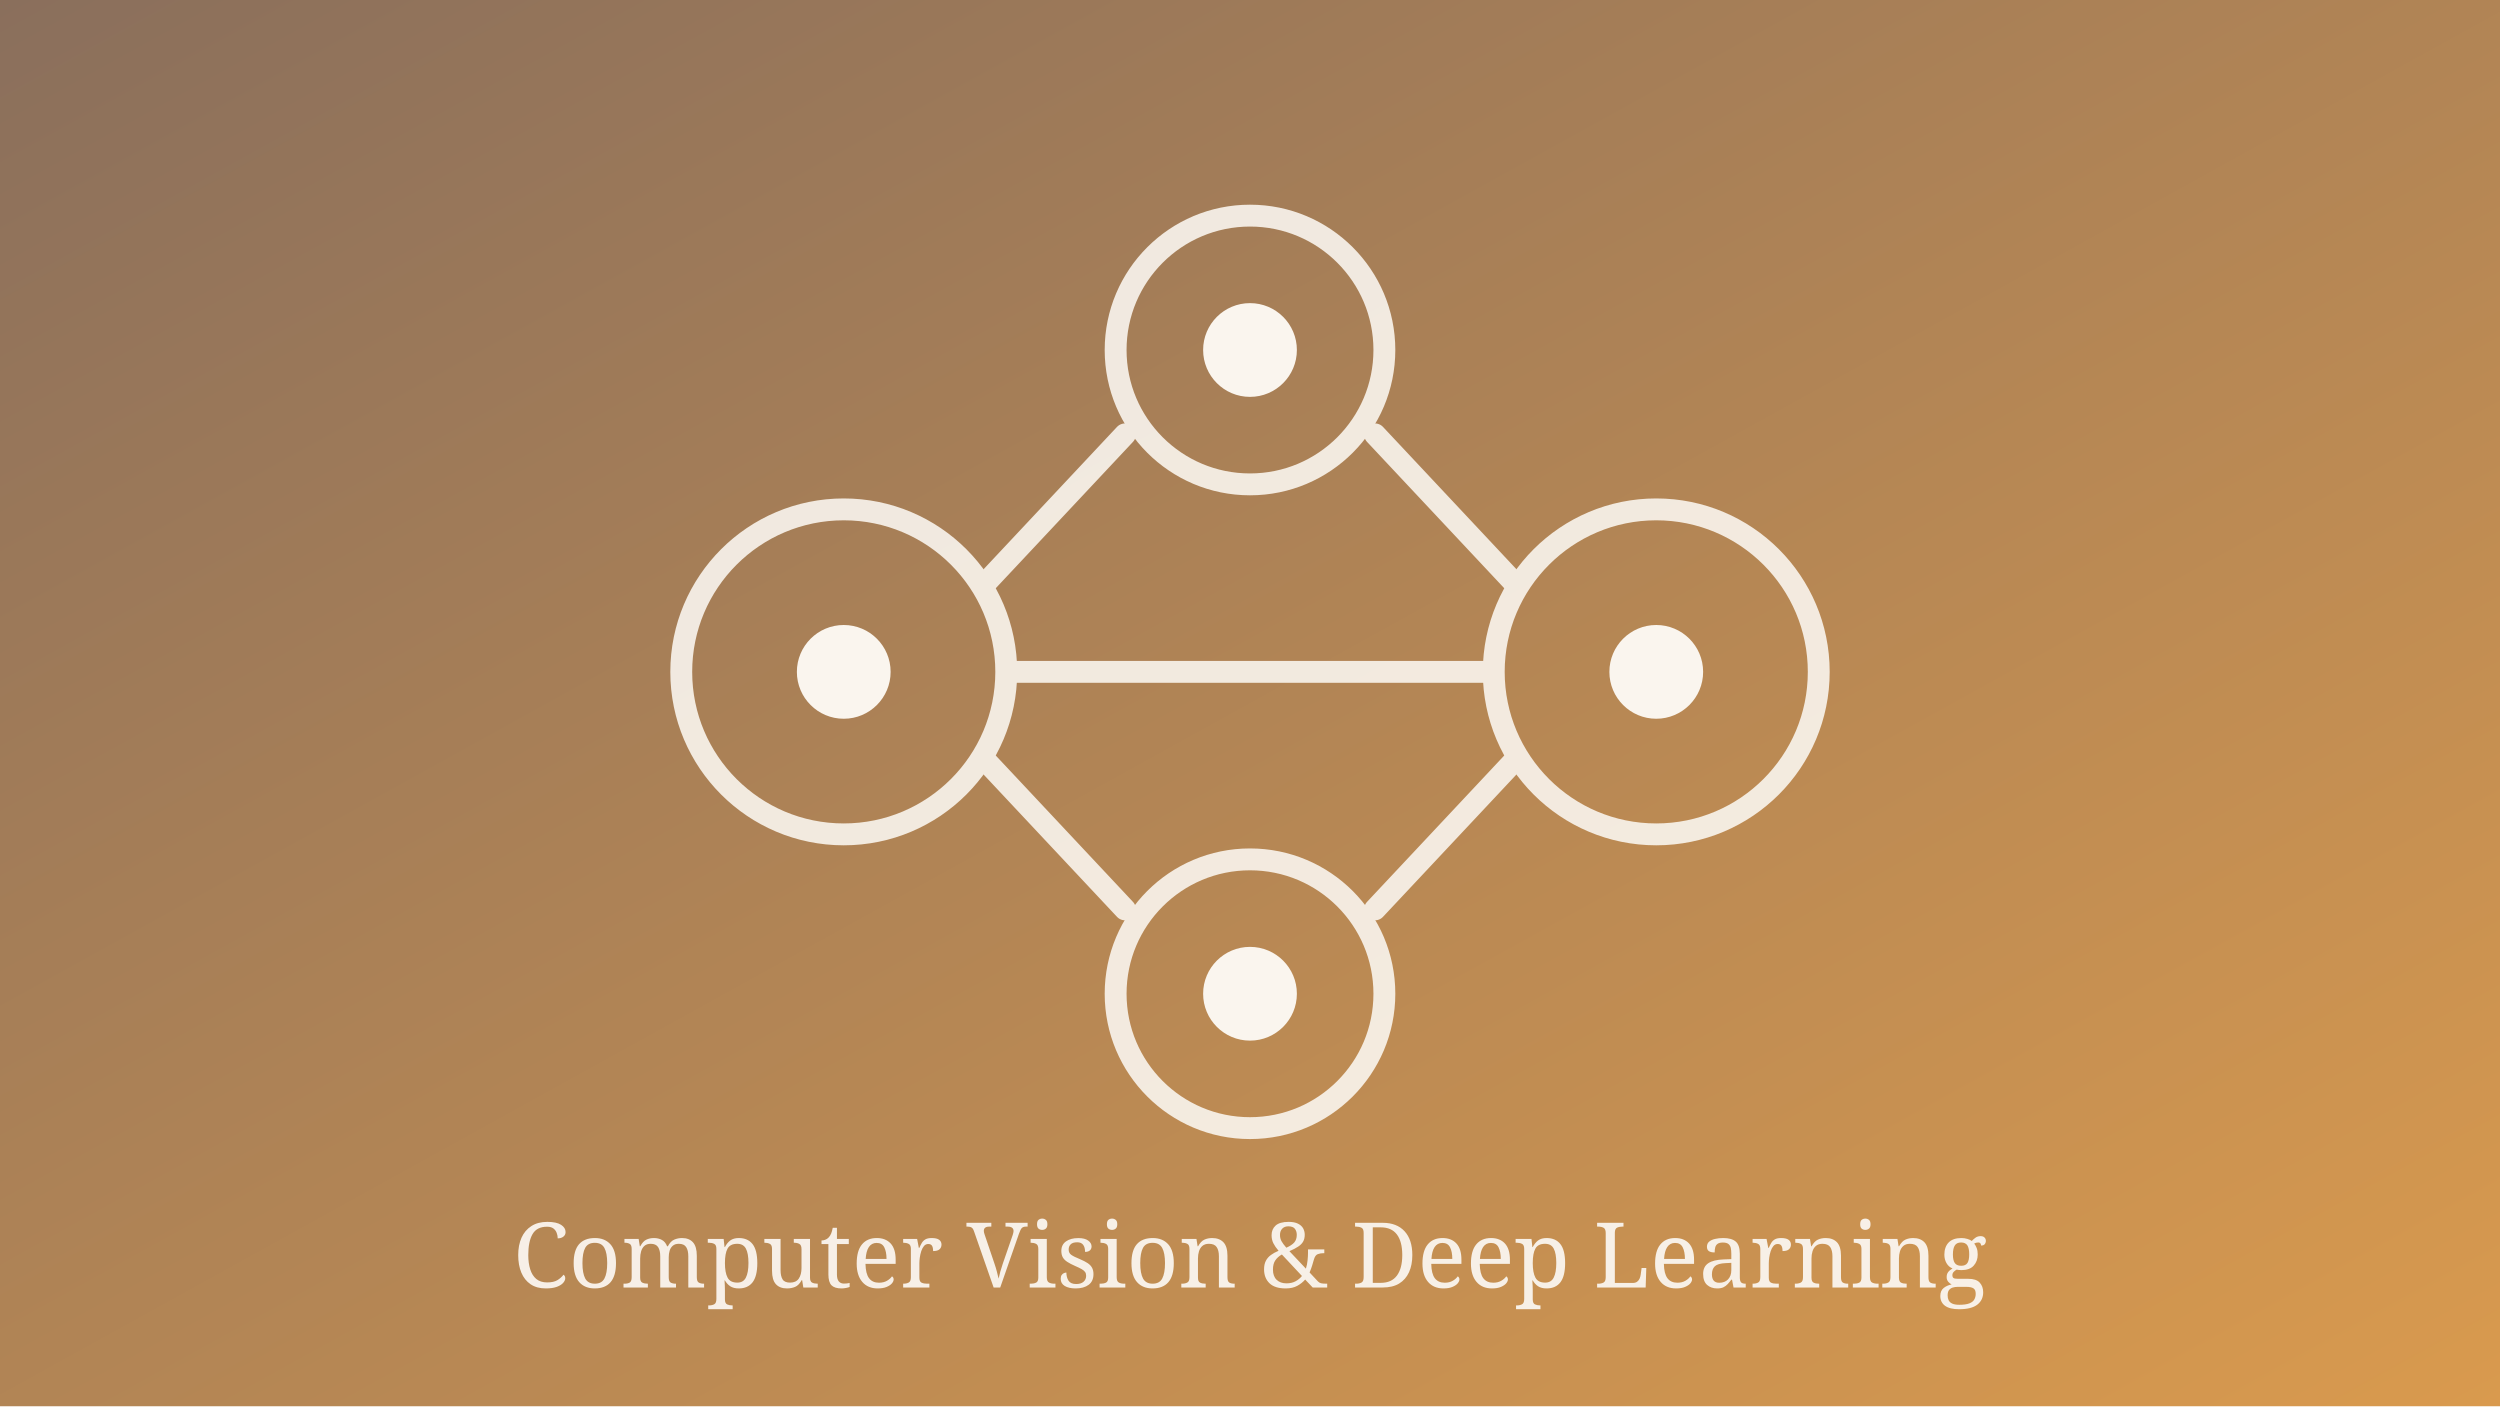
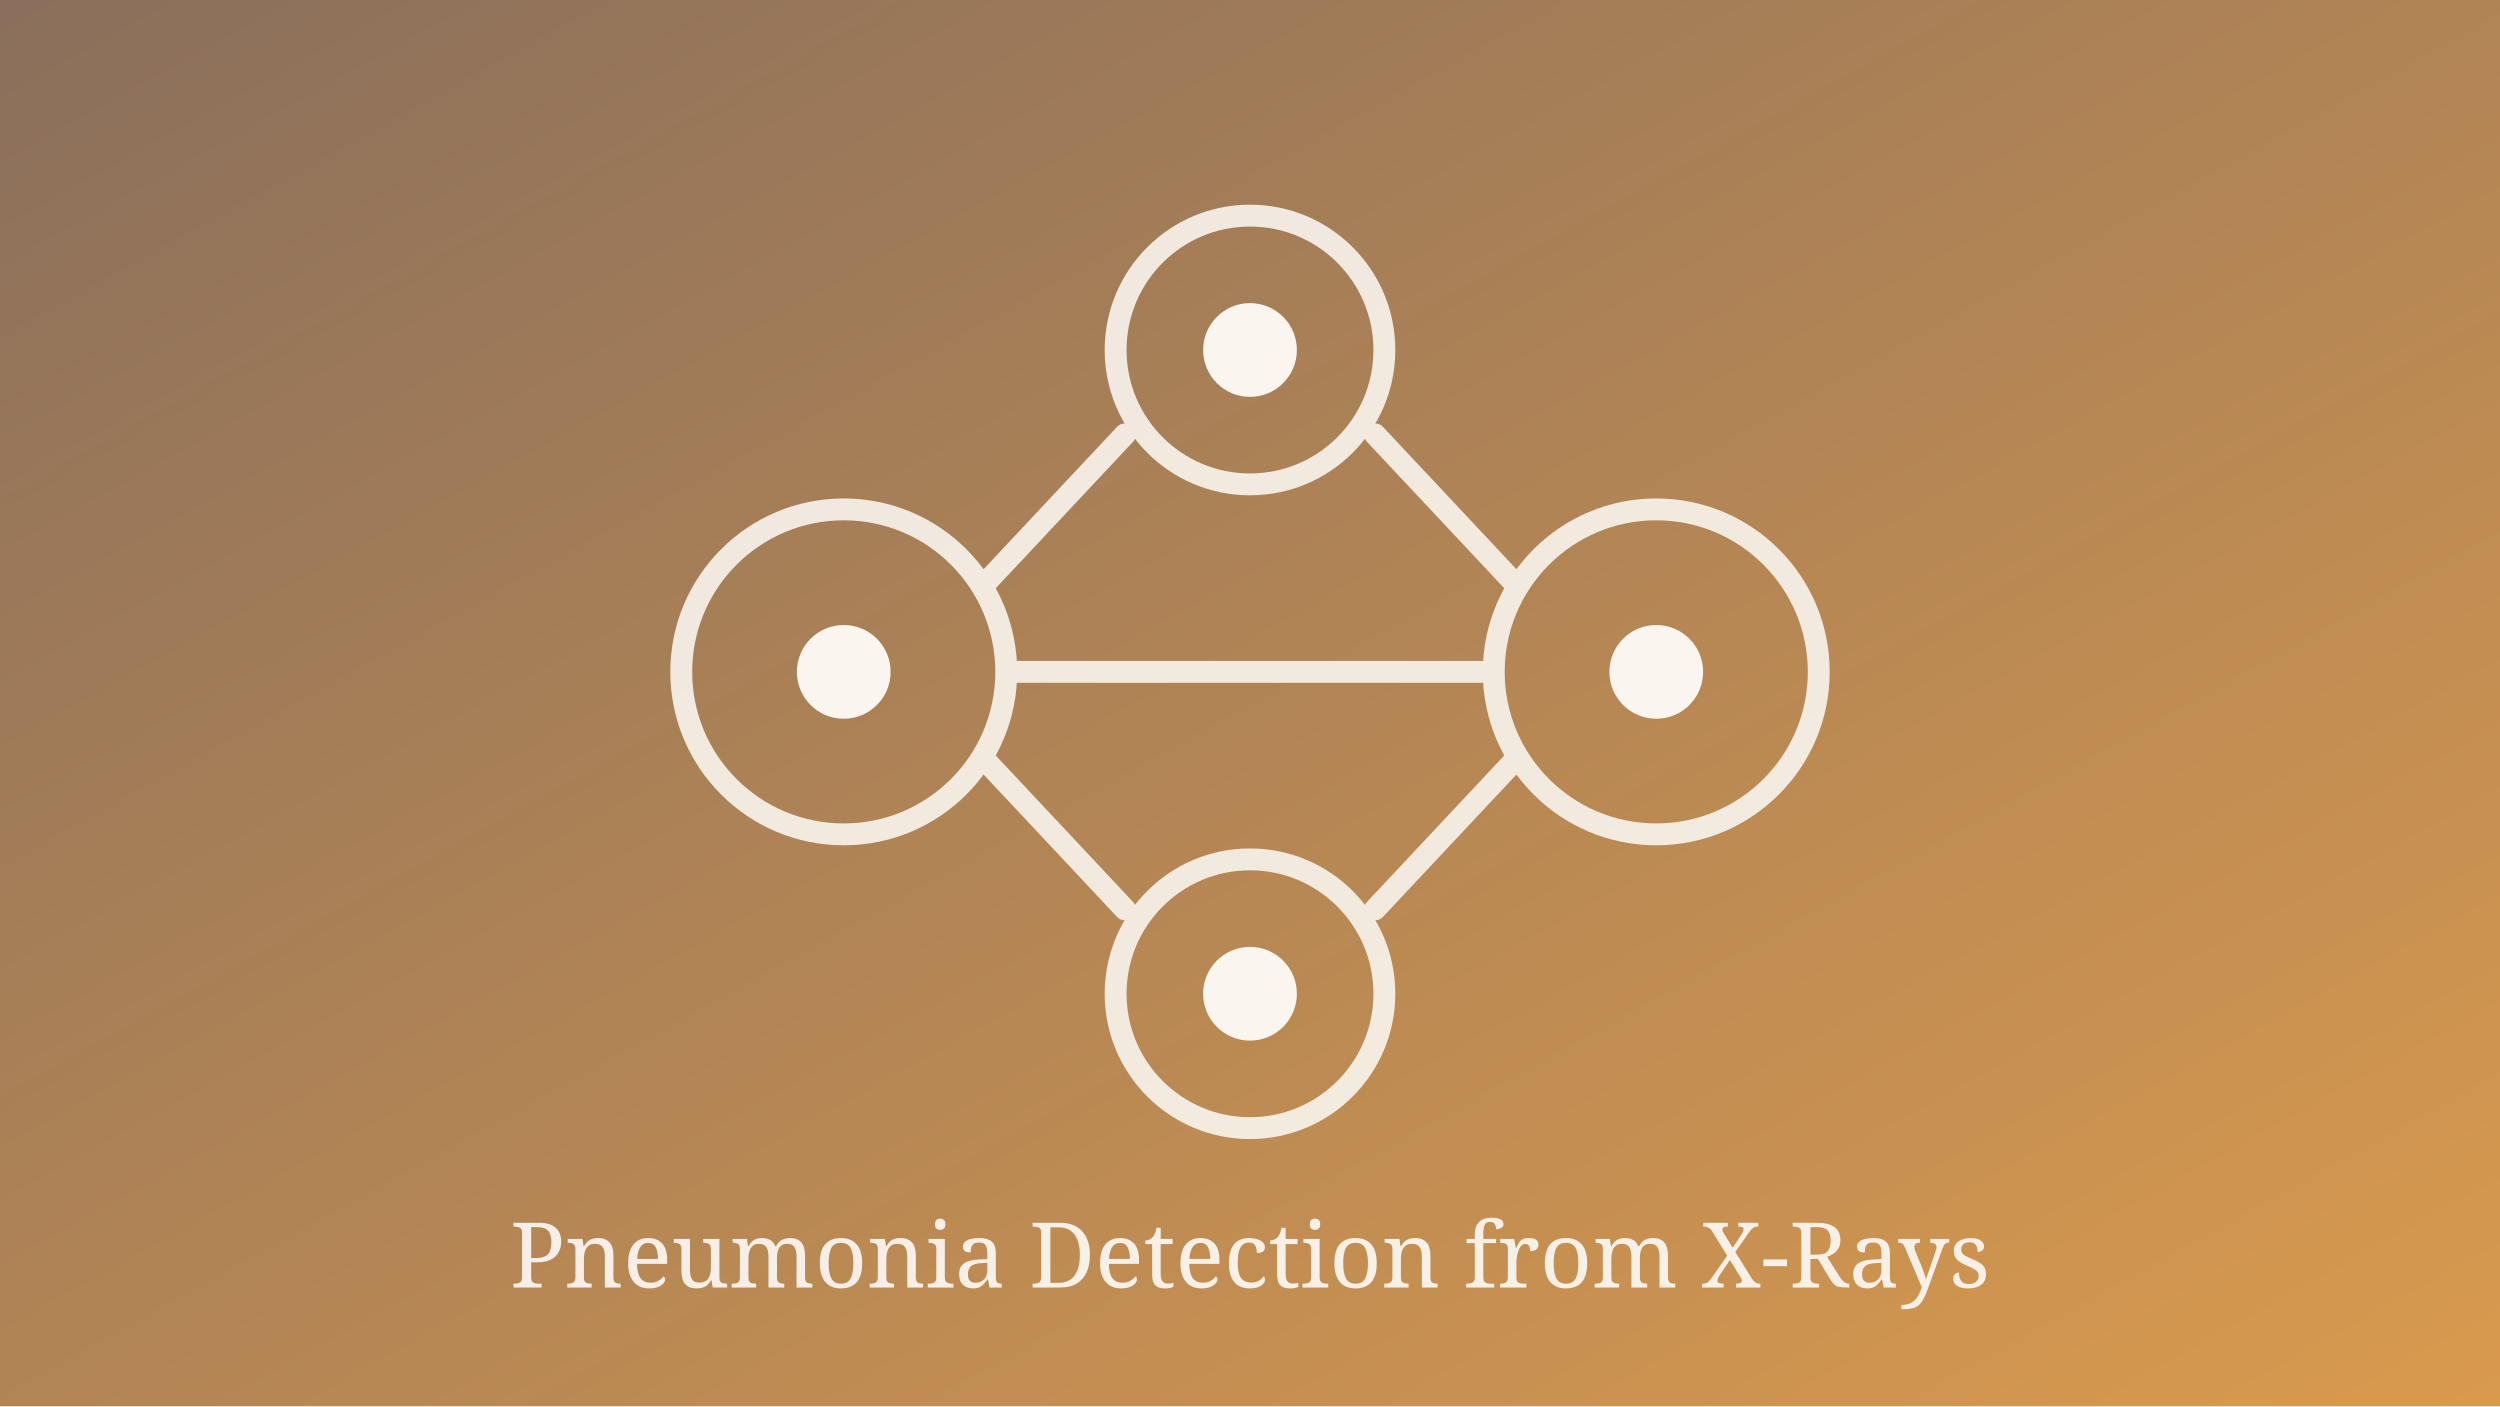
<svg xmlns="http://www.w3.org/2000/svg" viewBox="0 0 800 450">
  <defs>
    <linearGradient id="cv" x1="0" y1="0" x2="1" y2="1">
      <stop offset="0" stop-color="#8A6F5C" />
      <stop offset="1" stop-color="#D99A4E" />
    </linearGradient>
  </defs>
  <rect width="800" height="450" fill="url(#cv)" />
  <g stroke="#FAF5EE" stroke-width="7" fill="none" opacity="0.9" stroke-linecap="round">
    <circle cx="270" cy="215" r="52" />
    <circle cx="530" cy="215" r="52" />
    <circle cx="400" cy="112" r="43" />
    <circle cx="400" cy="318" r="43" />
    <line x1="315" y1="187" x2="360" y2="139" />
    <line x1="485" y1="187" x2="440" y2="139" />
    <line x1="315" y1="243" x2="360" y2="291" />
    <line x1="485" y1="243" x2="440" y2="291" />
    <line x1="324" y1="215" x2="476" y2="215" />
  </g>
  <circle cx="400" cy="112" r="15" fill="#FAF5EE" />
  <circle cx="270" cy="215" r="15" fill="#FAF5EE" />
  <circle cx="530" cy="215" r="15" fill="#FAF5EE" />
  <circle cx="400" cy="318" r="15" fill="#FAF5EE" />
-   <text x="400" y="412" font-family="Georgia, serif" font-size="29" fill="#FAF5EE" text-anchor="middle" opacity="0.95">Computer Vision &amp; Deep Learning</text>
+   <text x="400" y="412" font-family="Georgia, serif" font-size="29" fill="#FAF5EE" text-anchor="middle" opacity="0.95">Pneumonia Detection from X-Rays</text>
</svg>
